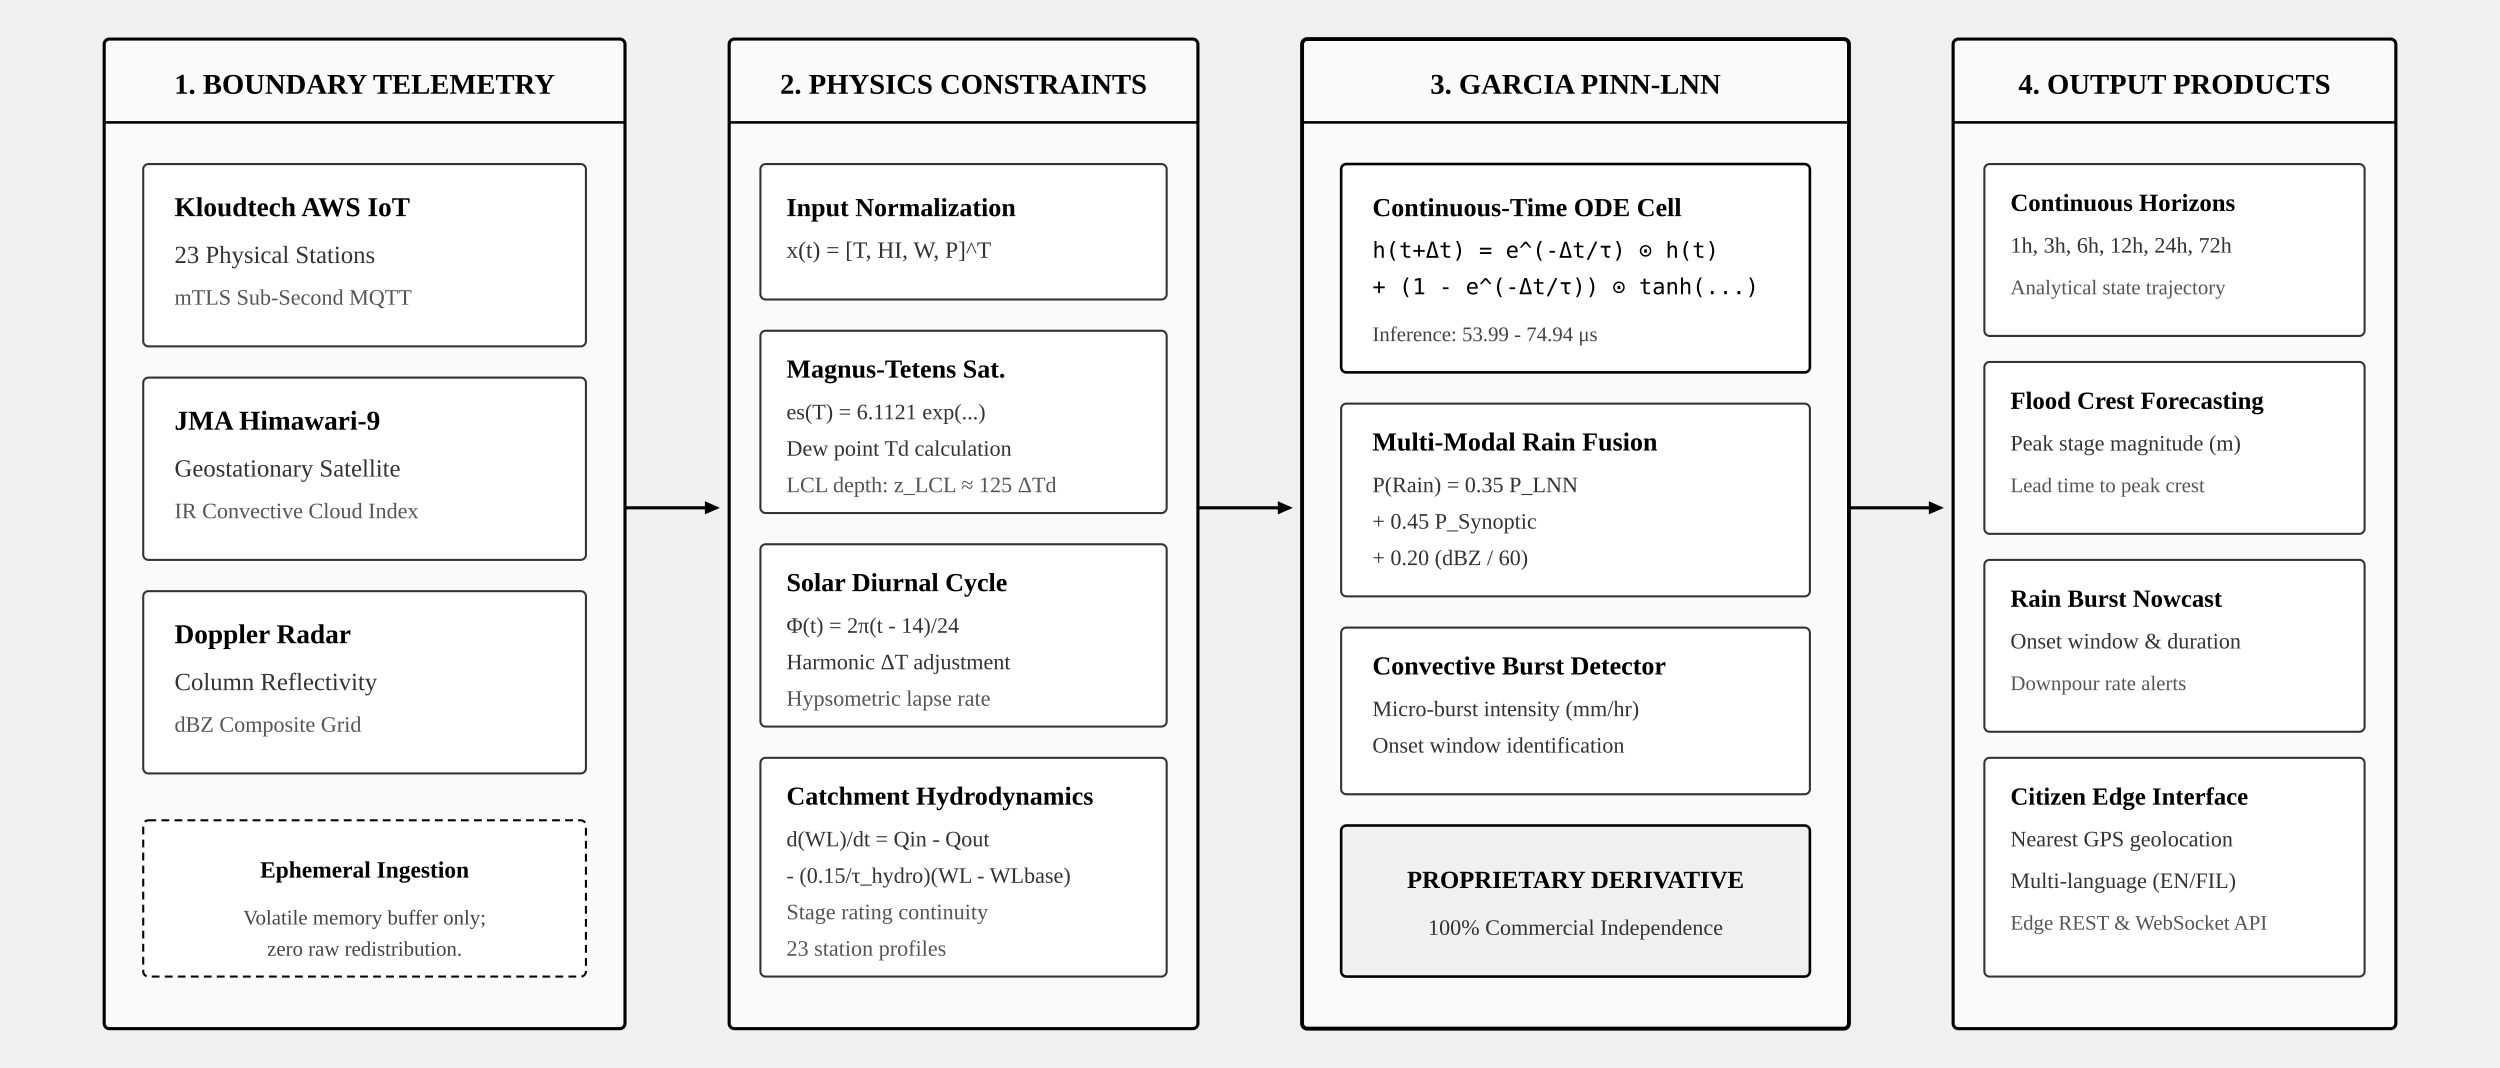
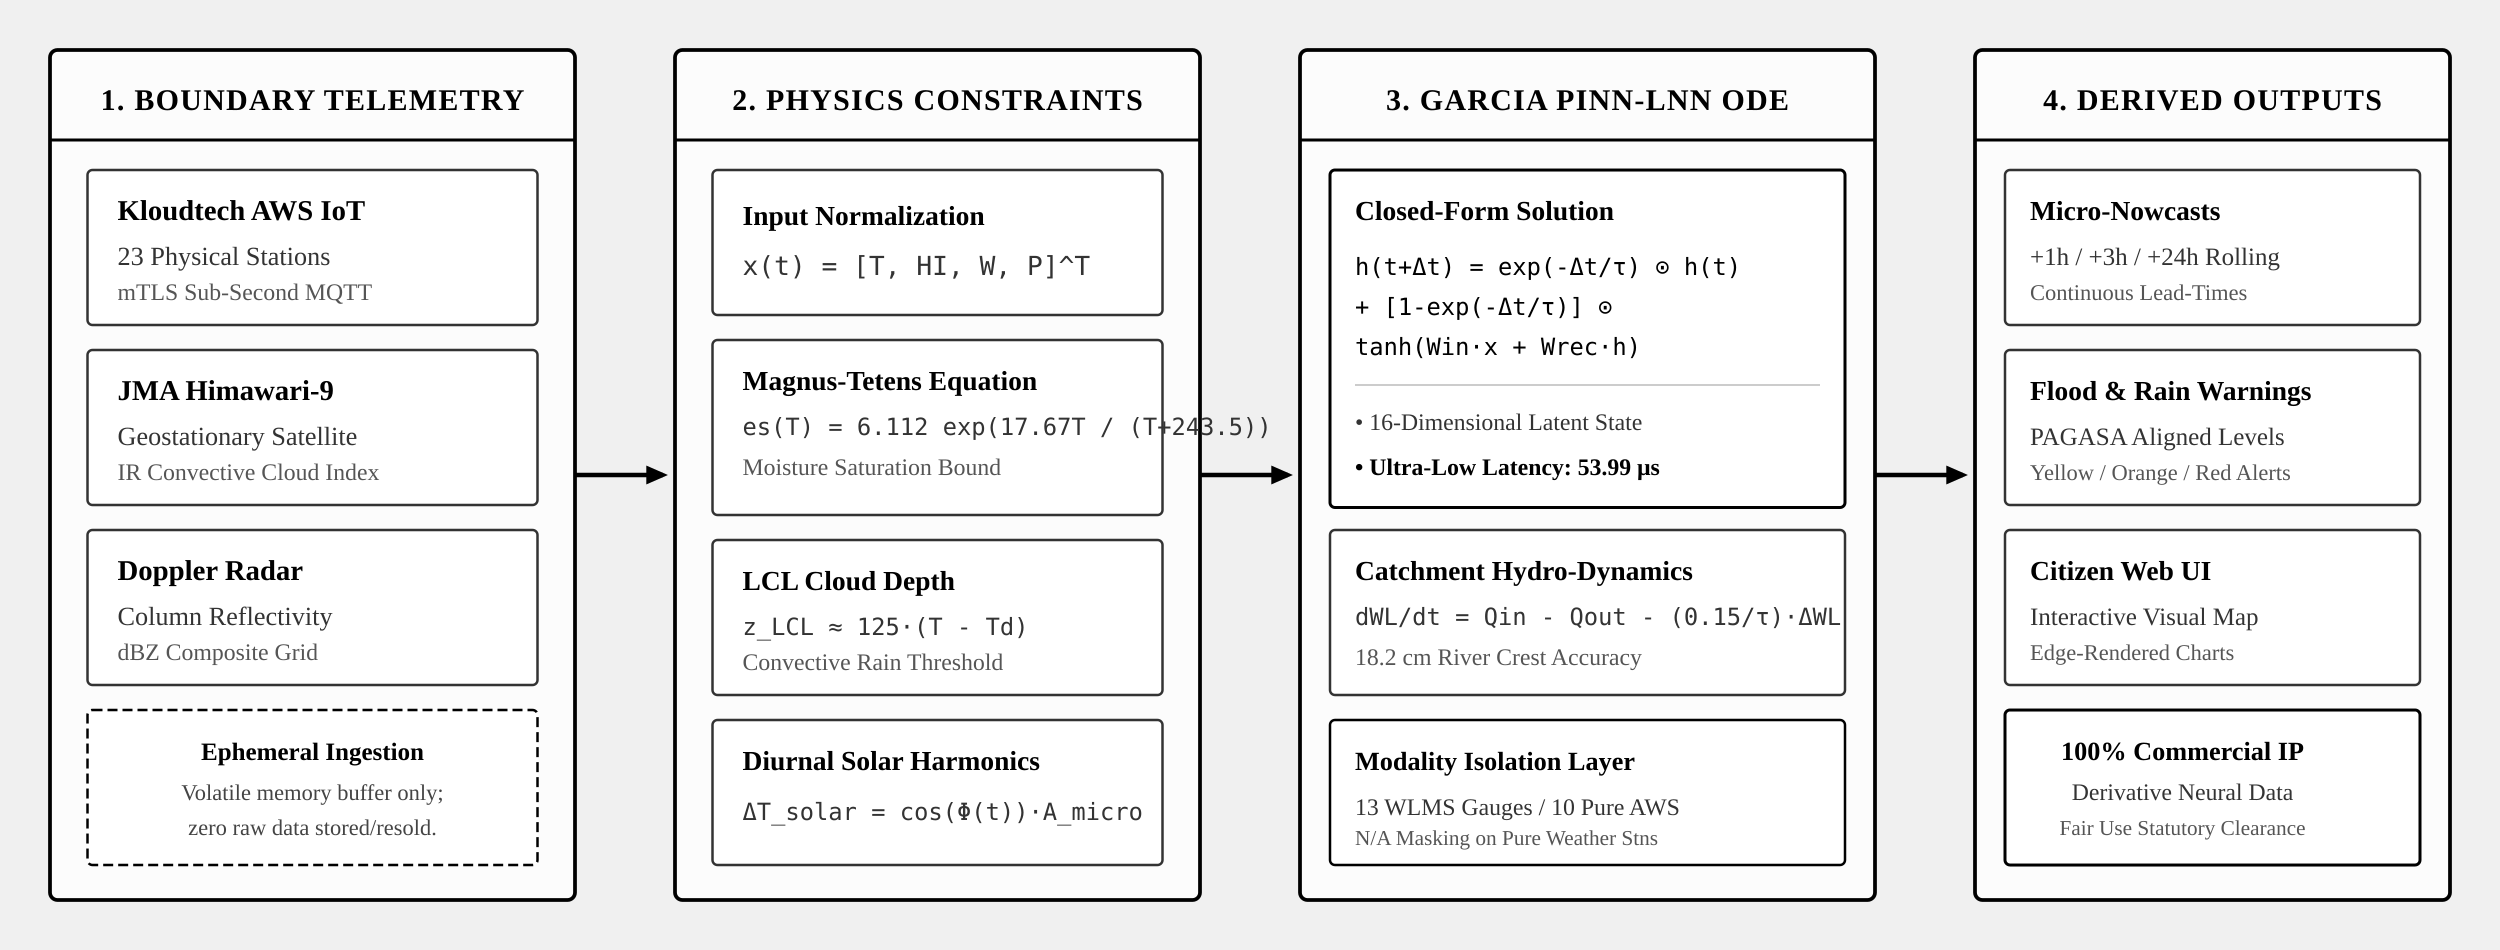
- <svg xmlns="http://www.w3.org/2000/svg" viewBox="0 45 960 410" width="100%" height="100%" style="background:#ffffff; font-family:'Times New Roman', Times, Georgia, serif;">
+ <svg xmlns="http://www.w3.org/2000/svg" viewBox="0 0 1000 380" width="100%" height="100%" style="background:#ffffff; font-family:'Newsreader', 'Times New Roman', Times, Georgia, serif;">
  <defs>
    <marker id="arrow" viewBox="0 0 10 10" refX="6" refY="5" markerWidth="6" markerHeight="6" orient="auto-start-reverse">
      <path d="M 0 1.5 L 8 5 L 0 8.5 z" fill="#000000" />
    </marker>
  </defs>
-   <g transform="translate(40, 60)">
-     <rect width="200" height="380" rx="2" fill="#fafafa" stroke="#000000" stroke-width="1.2" />
-     <line x1="0" y1="32" x2="200" y2="32" stroke="#000000" stroke-width="1" />
-     <text x="100" y="21" text-anchor="middle" fill="#000000" font-size="11" font-weight="bold">1. BOUNDARY TELEMETRY</text>
+   <g transform="translate(20, 20)">
+     <rect width="210" height="340" rx="3" fill="#fcfcfc" stroke="#000000" stroke-width="1.5" />
+     <line x1="0" y1="36" x2="210" y2="36" stroke="#000000" stroke-width="1.2" />
+     <text x="105" y="24" text-anchor="middle" fill="#000000" font-size="12" font-weight="bold" letter-spacing="0.5">1. BOUNDARY TELEMETRY</text>
    <g transform="translate(15, 48)">
-       <rect width="170" height="70" rx="2" fill="#ffffff" stroke="#333333" stroke-width="0.8" />
-       <text x="12" y="20" fill="#000000" font-size="10.5" font-weight="bold">Kloudtech AWS IoT</text>
-       <text x="12" y="38" fill="#333333" font-size="9.5">23 Physical Stations</text>
-       <text x="12" y="54" fill="#555555" font-size="8.5">mTLS Sub-Second MQTT</text>
+       <rect width="180" height="62" rx="2" fill="#ffffff" stroke="#333333" stroke-width="1" />
+       <text x="12" y="20" fill="#000000" font-size="11.5" font-weight="bold">Kloudtech AWS IoT</text>
+       <text x="12" y="38" fill="#333333" font-size="10.5">23 Physical Stations</text>
+       <text x="12" y="52" fill="#555555" font-size="9.5">mTLS Sub-Second MQTT</text>
    </g>
-     <g transform="translate(15, 130)">
-       <rect width="170" height="70" rx="2" fill="#ffffff" stroke="#333333" stroke-width="0.8" />
-       <text x="12" y="20" fill="#000000" font-size="10.5" font-weight="bold">JMA Himawari-9</text>
-       <text x="12" y="38" fill="#333333" font-size="9.5">Geostationary Satellite</text>
-       <text x="12" y="54" fill="#555555" font-size="8.5">IR Convective Cloud Index</text>
+     <g transform="translate(15, 120)">
+       <rect width="180" height="62" rx="2" fill="#ffffff" stroke="#333333" stroke-width="1" />
+       <text x="12" y="20" fill="#000000" font-size="11.5" font-weight="bold">JMA Himawari-9</text>
+       <text x="12" y="38" fill="#333333" font-size="10.5">Geostationary Satellite</text>
+       <text x="12" y="52" fill="#555555" font-size="9.5">IR Convective Cloud Index</text>
    </g>
-     <g transform="translate(15, 212)">
-       <rect width="170" height="70" rx="2" fill="#ffffff" stroke="#333333" stroke-width="0.8" />
-       <text x="12" y="20" fill="#000000" font-size="10.5" font-weight="bold">Doppler Radar</text>
-       <text x="12" y="38" fill="#333333" font-size="9.5">Column Reflectivity</text>
-       <text x="12" y="54" fill="#555555" font-size="8.5">dBZ Composite Grid</text>
+     <g transform="translate(15, 192)">
+       <rect width="180" height="62" rx="2" fill="#ffffff" stroke="#333333" stroke-width="1" />
+       <text x="12" y="20" fill="#000000" font-size="11.5" font-weight="bold">Doppler Radar</text>
+       <text x="12" y="38" fill="#333333" font-size="10.5">Column Reflectivity</text>
+       <text x="12" y="52" fill="#555555" font-size="9.5">dBZ Composite Grid</text>
    </g>
-     <rect x="15" y="300" width="170" height="60" rx="2" fill="#ffffff" stroke="#000000" stroke-width="0.8" stroke-dasharray="3 2" />
-     <text x="100" y="322" text-anchor="middle" fill="#000000" font-size="9" font-weight="bold">Ephemeral Ingestion</text>
-     <text x="100" y="340" text-anchor="middle" fill="#444444" font-size="8">Volatile memory buffer only;</text>
-     <text x="100" y="352" text-anchor="middle" fill="#444444" font-size="8">zero raw redistribution.</text>
+     <rect x="15" y="264" width="180" height="62" rx="2" fill="#ffffff" stroke="#000000" stroke-width="1" stroke-dasharray="4 2" />
+     <text x="105" y="284" text-anchor="middle" fill="#000000" font-size="10" font-weight="bold">Ephemeral Ingestion</text>
+     <text x="105" y="300" text-anchor="middle" fill="#444444" font-size="9">Volatile memory buffer only;</text>
+     <text x="105" y="314" text-anchor="middle" fill="#444444" font-size="9">zero raw data stored/resold.</text>
  </g>
-   <line x1="240" y1="240" x2="275" y2="240" stroke="#000000" stroke-width="1.2" marker-end="url(#arrow)" />
-   <g transform="translate(280, 60)">
-     <rect width="180" height="380" rx="2" fill="#fafafa" stroke="#000000" stroke-width="1.2" />
-     <line x1="0" y1="32" x2="180" y2="32" stroke="#000000" stroke-width="1" />
-     <text x="90" y="21" text-anchor="middle" fill="#000000" font-size="11" font-weight="bold">2. PHYSICS CONSTRAINTS</text>
-     <g transform="translate(12, 48)">
-       <rect width="156" height="52" rx="2" fill="#ffffff" stroke="#333333" stroke-width="0.8" />
-       <text x="10" y="20" fill="#000000" font-size="10" font-weight="bold">Input Normalization</text>
-       <text x="10" y="36" fill="#333333" font-size="9">x(t) = [T, HI, W, P]^T</text>
+   <line x1="230" y1="190" x2="265" y2="190" stroke="#000000" stroke-width="1.8" marker-end="url(#arrow)" />
+   <g transform="translate(270, 20)">
+     <rect width="210" height="340" rx="3" fill="#fcfcfc" stroke="#000000" stroke-width="1.5" />
+     <line x1="0" y1="36" x2="210" y2="36" stroke="#000000" stroke-width="1.2" />
+     <text x="105" y="24" text-anchor="middle" fill="#000000" font-size="12" font-weight="bold" letter-spacing="0.5">2. PHYSICS CONSTRAINTS</text>
+     <g transform="translate(15, 48)">
+       <rect width="180" height="58" rx="2" fill="#ffffff" stroke="#333333" stroke-width="1" />
+       <text x="12" y="22" fill="#000000" font-size="11" font-weight="bold">Input Normalization</text>
+       <text x="12" y="42" fill="#333333" font-size="10.5" font-family="monospace">x(t) = [T, HI, W, P]^T</text>
    </g>
-     <g transform="translate(12, 112)">
-       <rect width="156" height="70" rx="2" fill="#ffffff" stroke="#333333" stroke-width="0.8" />
-       <text x="10" y="18" fill="#000000" font-size="10" font-weight="bold">Magnus-Tetens Sat.</text>
-       <text x="10" y="34" fill="#333333" font-size="8.5">es(T) = 6.1121 exp(...)</text>
-       <text x="10" y="48" fill="#333333" font-size="8.5">Dew point Td calculation</text>
-       <text x="10" y="62" fill="#555555" font-size="8.5">LCL depth: z_LCL ≈ 125 ΔTd</text>
+     <g transform="translate(15, 116)">
+       <rect width="180" height="70" rx="2" fill="#ffffff" stroke="#333333" stroke-width="1" />
+       <text x="12" y="20" fill="#000000" font-size="11" font-weight="bold">Magnus-Tetens Equation</text>
+       <text x="12" y="38" fill="#333333" font-size="9.5" font-family="monospace">es(T) = 6.112 exp(17.67T / (T+243.5))</text>
+       <text x="12" y="54" fill="#555555" font-size="9.5">Moisture Saturation Bound</text>
    </g>
-     <g transform="translate(12, 194)">
-       <rect width="156" height="70" rx="2" fill="#ffffff" stroke="#333333" stroke-width="0.8" />
-       <text x="10" y="18" fill="#000000" font-size="10" font-weight="bold">Solar Diurnal Cycle</text>
-       <text x="10" y="34" fill="#333333" font-size="8.5">Φ(t) = 2π(t - 14)/24</text>
-       <text x="10" y="48" fill="#333333" font-size="8.5">Harmonic ΔT adjustment</text>
-       <text x="10" y="62" fill="#555555" font-size="8.5">Hypsometric lapse rate</text>
+     <g transform="translate(15, 196)">
+       <rect width="180" height="62" rx="2" fill="#ffffff" stroke="#333333" stroke-width="1" />
+       <text x="12" y="20" fill="#000000" font-size="11" font-weight="bold">LCL Cloud Depth</text>
+       <text x="12" y="38" fill="#333333" font-size="9.5" font-family="monospace">z_LCL ≈ 125·(T - Td)</text>
+       <text x="12" y="52" fill="#555555" font-size="9.5">Convective Rain Threshold</text>
    </g>
-     <g transform="translate(12, 276)">
-       <rect width="156" height="84" rx="2" fill="#ffffff" stroke="#333333" stroke-width="0.8" />
-       <text x="10" y="18" fill="#000000" font-size="10" font-weight="bold">Catchment Hydrodynamics</text>
-       <text x="10" y="34" fill="#333333" font-size="8.5">d(WL)/dt = Qin - Qout</text>
-       <text x="10" y="48" fill="#333333" font-size="8.5">- (0.15/τ_hydro)(WL - WLbase)</text>
-       <text x="10" y="62" fill="#555555" font-size="8.5">Stage rating continuity</text>
-       <text x="10" y="76" fill="#555555" font-size="8.5">23 station profiles</text>
+     <g transform="translate(15, 268)">
+       <rect width="180" height="58" rx="2" fill="#ffffff" stroke="#333333" stroke-width="1" />
+       <text x="12" y="20" fill="#000000" font-size="11" font-weight="bold">Diurnal Solar Harmonics</text>
+       <text x="12" y="40" fill="#333333" font-size="9.5" font-family="monospace">ΔT_solar = cos(Φ(t))·A_micro</text>
    </g>
  </g>
-   <line x1="460" y1="240" x2="495" y2="240" stroke="#000000" stroke-width="1.2" marker-end="url(#arrow)" />
-   <g transform="translate(500, 60)">
-     <rect width="210" height="380" rx="2" fill="#fafafa" stroke="#000000" stroke-width="1.5" />
-     <line x1="0" y1="32" x2="210" y2="32" stroke="#000000" stroke-width="1" />
-     <text x="105" y="21" text-anchor="middle" fill="#000000" font-size="11" font-weight="bold">3. GARCIA PINN-LNN</text>
-     <g transform="translate(15, 48)">
-       <rect width="180" height="80" rx="2" fill="#ffffff" stroke="#000000" stroke-width="1" />
-       <text x="12" y="20" fill="#000000" font-size="10" font-weight="bold">Continuous-Time ODE Cell</text>
-       <text x="12" y="36" fill="#000000" font-size="8.5" font-family="monospace">h(t+Δt) = e^(-Δt/τ) ⊙ h(t)</text>
-       <text x="12" y="50" fill="#000000" font-size="8.5" font-family="monospace">+ (1 - e^(-Δt/τ)) ⊙ tanh(...)</text>
-       <text x="12" y="68" fill="#444444" font-size="8">Inference: 53.99 - 74.94 μs</text>
+   <line x1="480" y1="190" x2="515" y2="190" stroke="#000000" stroke-width="1.8" marker-end="url(#arrow)" />
+   <g transform="translate(520, 20)">
+     <rect width="230" height="340" rx="3" fill="#fcfcfc" stroke="#000000" stroke-width="1.5" />
+     <line x1="0" y1="36" x2="230" y2="36" stroke="#000000" stroke-width="1.2" />
+     <text x="115" y="24" text-anchor="middle" fill="#000000" font-size="12" font-weight="bold" letter-spacing="0.5">3. GARCIA PINN-LNN ODE</text>
+     <g transform="translate(12, 48)">
+       <rect width="206" height="135" rx="2" fill="#ffffff" stroke="#000000" stroke-width="1.2" />
+       <text x="10" y="20" fill="#000000" font-size="11" font-weight="bold">Closed-Form Solution</text>
+       <text x="10" y="42" fill="#000000" font-size="9.5" font-family="monospace">h(t+Δt) = exp(-Δt/τ) ⊙ h(t)</text>
+       <text x="10" y="58" fill="#000000" font-size="9.5" font-family="monospace"> + [1-exp(-Δt/τ)] ⊙</text>
+       <text x="10" y="74" fill="#000000" font-size="9.5" font-family="monospace">   tanh(Win·x + Wrec·h)</text>
+       <line x1="10" y1="86" x2="196" y2="86" stroke="#cccccc" stroke-width="0.8" />
+       <text x="10" y="104" fill="#333333" font-size="9.5">• 16-Dimensional Latent State</text>
+       <text x="10" y="122" fill="#000000" font-size="9.5" font-weight="bold">• Ultra-Low Latency: 53.99 μs</text>
    </g>
-     <g transform="translate(15, 140)">
-       <rect width="180" height="74" rx="2" fill="#ffffff" stroke="#333333" stroke-width="0.8" />
-       <text x="12" y="18" fill="#000000" font-size="10" font-weight="bold">Multi-Modal Rain Fusion</text>
-       <text x="12" y="34" fill="#333333" font-size="8.5">P(Rain) = 0.35 P_LNN</text>
-       <text x="12" y="48" fill="#333333" font-size="8.5">+ 0.45 P_Synoptic</text>
-       <text x="12" y="62" fill="#333333" font-size="8.5">+ 0.20 (dBZ / 60)</text>
+     <g transform="translate(12, 192)">
+       <rect width="206" height="66" rx="2" fill="#ffffff" stroke="#333333" stroke-width="1" />
+       <text x="10" y="20" fill="#000000" font-size="11" font-weight="bold">Catchment Hydro-Dynamics</text>
+       <text x="10" y="38" fill="#333333" font-size="9.5" font-family="monospace">dWL/dt = Qin - Qout - (0.15/τ)·ΔWL</text>
+       <text x="10" y="54" fill="#555555" font-size="9.5">18.2 cm River Crest Accuracy</text>
    </g>
-     <g transform="translate(15, 226)">
-       <rect width="180" height="64" rx="2" fill="#ffffff" stroke="#333333" stroke-width="0.8" />
-       <text x="12" y="18" fill="#000000" font-size="10" font-weight="bold">Convective Burst Detector</text>
-       <text x="12" y="34" fill="#333333" font-size="8.5">Micro-burst intensity (mm/hr)</text>
-       <text x="12" y="48" fill="#333333" font-size="8.5">Onset window identification</text>
-     </g>
-     <g transform="translate(15, 302)">
-       <rect width="180" height="58" rx="2" fill="#f0f0f0" stroke="#000000" stroke-width="1" />
-       <text x="90" y="24" text-anchor="middle" fill="#000000" font-size="9.5" font-weight="bold">PROPRIETARY DERIVATIVE</text>
-       <text x="90" y="42" text-anchor="middle" fill="#333333" font-size="8.5">100% Commercial Independence</text>
+     <g transform="translate(12, 268)">
+       <rect width="206" height="58" rx="2" fill="#ffffff" stroke="#000000" stroke-width="1" />
+       <text x="10" y="20" fill="#000000" font-size="10.5" font-weight="bold">Modality Isolation Layer</text>
+       <text x="10" y="38" fill="#333333" font-size="9.5">13 WLMS Gauges / 10 Pure AWS</text>
+       <text x="10" y="50" fill="#555555" font-size="8.5">N/A Masking on Pure Weather Stns</text>
    </g>
  </g>
-   <line x1="710" y1="240" x2="745" y2="240" stroke="#000000" stroke-width="1.2" marker-end="url(#arrow)" />
-   <g transform="translate(750, 60)">
-     <rect width="170" height="380" rx="2" fill="#fafafa" stroke="#000000" stroke-width="1.2" />
-     <line x1="0" y1="32" x2="170" y2="32" stroke="#000000" stroke-width="1" />
-     <text x="85" y="21" text-anchor="middle" fill="#000000" font-size="11" font-weight="bold">4. OUTPUT PRODUCTS</text>
+   <line x1="750" y1="190" x2="785" y2="190" stroke="#000000" stroke-width="1.8" marker-end="url(#arrow)" />
+   <g transform="translate(790, 20)">
+     <rect width="190" height="340" rx="3" fill="#fcfcfc" stroke="#000000" stroke-width="1.5" />
+     <line x1="0" y1="36" x2="190" y2="36" stroke="#000000" stroke-width="1.2" />
+     <text x="95" y="24" text-anchor="middle" fill="#000000" font-size="12" font-weight="bold" letter-spacing="0.5">4. DERIVED OUTPUTS</text>
    <g transform="translate(12, 48)">
-       <rect width="146" height="66" rx="2" fill="#ffffff" stroke="#333333" stroke-width="0.8" />
-       <text x="10" y="18" fill="#000000" font-size="9.5" font-weight="bold">Continuous Horizons</text>
-       <text x="10" y="34" fill="#333333" font-size="8.5">1h, 3h, 6h, 12h, 24h, 72h</text>
-       <text x="10" y="50" fill="#555555" font-size="8">Analytical state trajectory</text>
+       <rect width="166" height="62" rx="2" fill="#ffffff" stroke="#333333" stroke-width="1" />
+       <text x="10" y="20" fill="#000000" font-size="11" font-weight="bold">Micro-Nowcasts</text>
+       <text x="10" y="38" fill="#333333" font-size="10">+1h / +3h / +24h Rolling</text>
+       <text x="10" y="52" fill="#555555" font-size="9">Continuous Lead-Times</text>
    </g>
-     <g transform="translate(12, 124)">
-       <rect width="146" height="66" rx="2" fill="#ffffff" stroke="#333333" stroke-width="0.8" />
-       <text x="10" y="18" fill="#000000" font-size="9.5" font-weight="bold">Flood Crest Forecasting</text>
-       <text x="10" y="34" fill="#333333" font-size="8.5">Peak stage magnitude (m)</text>
-       <text x="10" y="50" fill="#555555" font-size="8">Lead time to peak crest</text>
+     <g transform="translate(12, 120)">
+       <rect width="166" height="62" rx="2" fill="#ffffff" stroke="#333333" stroke-width="1" />
+       <text x="10" y="20" fill="#000000" font-size="11" font-weight="bold">Flood &amp; Rain Warnings</text>
+       <text x="10" y="38" fill="#333333" font-size="10">PAGASA Aligned Levels</text>
+       <text x="10" y="52" fill="#555555" font-size="9">Yellow / Orange / Red Alerts</text>
    </g>
-     <g transform="translate(12, 200)">
-       <rect width="146" height="66" rx="2" fill="#ffffff" stroke="#333333" stroke-width="0.8" />
-       <text x="10" y="18" fill="#000000" font-size="9.5" font-weight="bold">Rain Burst Nowcast</text>
-       <text x="10" y="34" fill="#333333" font-size="8.5">Onset window &amp; duration</text>
-       <text x="10" y="50" fill="#555555" font-size="8">Downpour rate alerts</text>
+     <g transform="translate(12, 192)">
+       <rect width="166" height="62" rx="2" fill="#ffffff" stroke="#333333" stroke-width="1" />
+       <text x="10" y="20" fill="#000000" font-size="11" font-weight="bold">Citizen Web UI</text>
+       <text x="10" y="38" fill="#333333" font-size="10">Interactive Visual Map</text>
+       <text x="10" y="52" fill="#555555" font-size="9">Edge-Rendered Charts</text>
    </g>
-     <g transform="translate(12, 276)">
-       <rect width="146" height="84" rx="2" fill="#ffffff" stroke="#333333" stroke-width="0.8" />
-       <text x="10" y="18" fill="#000000" font-size="9.5" font-weight="bold">Citizen Edge Interface</text>
-       <text x="10" y="34" fill="#333333" font-size="8.5">Nearest GPS geolocation</text>
-       <text x="10" y="50" fill="#333333" font-size="8.5">Multi-language (EN/FIL)</text>
-       <text x="10" y="66" fill="#555555" font-size="8">Edge REST &amp; WebSocket API</text>
-     </g>
+     <rect x="12" y="264" width="166" height="62" rx="2" fill="#ffffff" stroke="#000000" stroke-width="1.2" />
+     <text x="83" y="284" text-anchor="middle" fill="#000000" font-size="10.5" font-weight="bold">100% Commercial IP</text>
+     <text x="83" y="300" text-anchor="middle" fill="#333333" font-size="9.5">Derivative Neural Data</text>
+     <text x="83" y="314" text-anchor="middle" fill="#555555" font-size="8.5">Fair Use Statutory Clearance</text>
  </g>
</svg>
